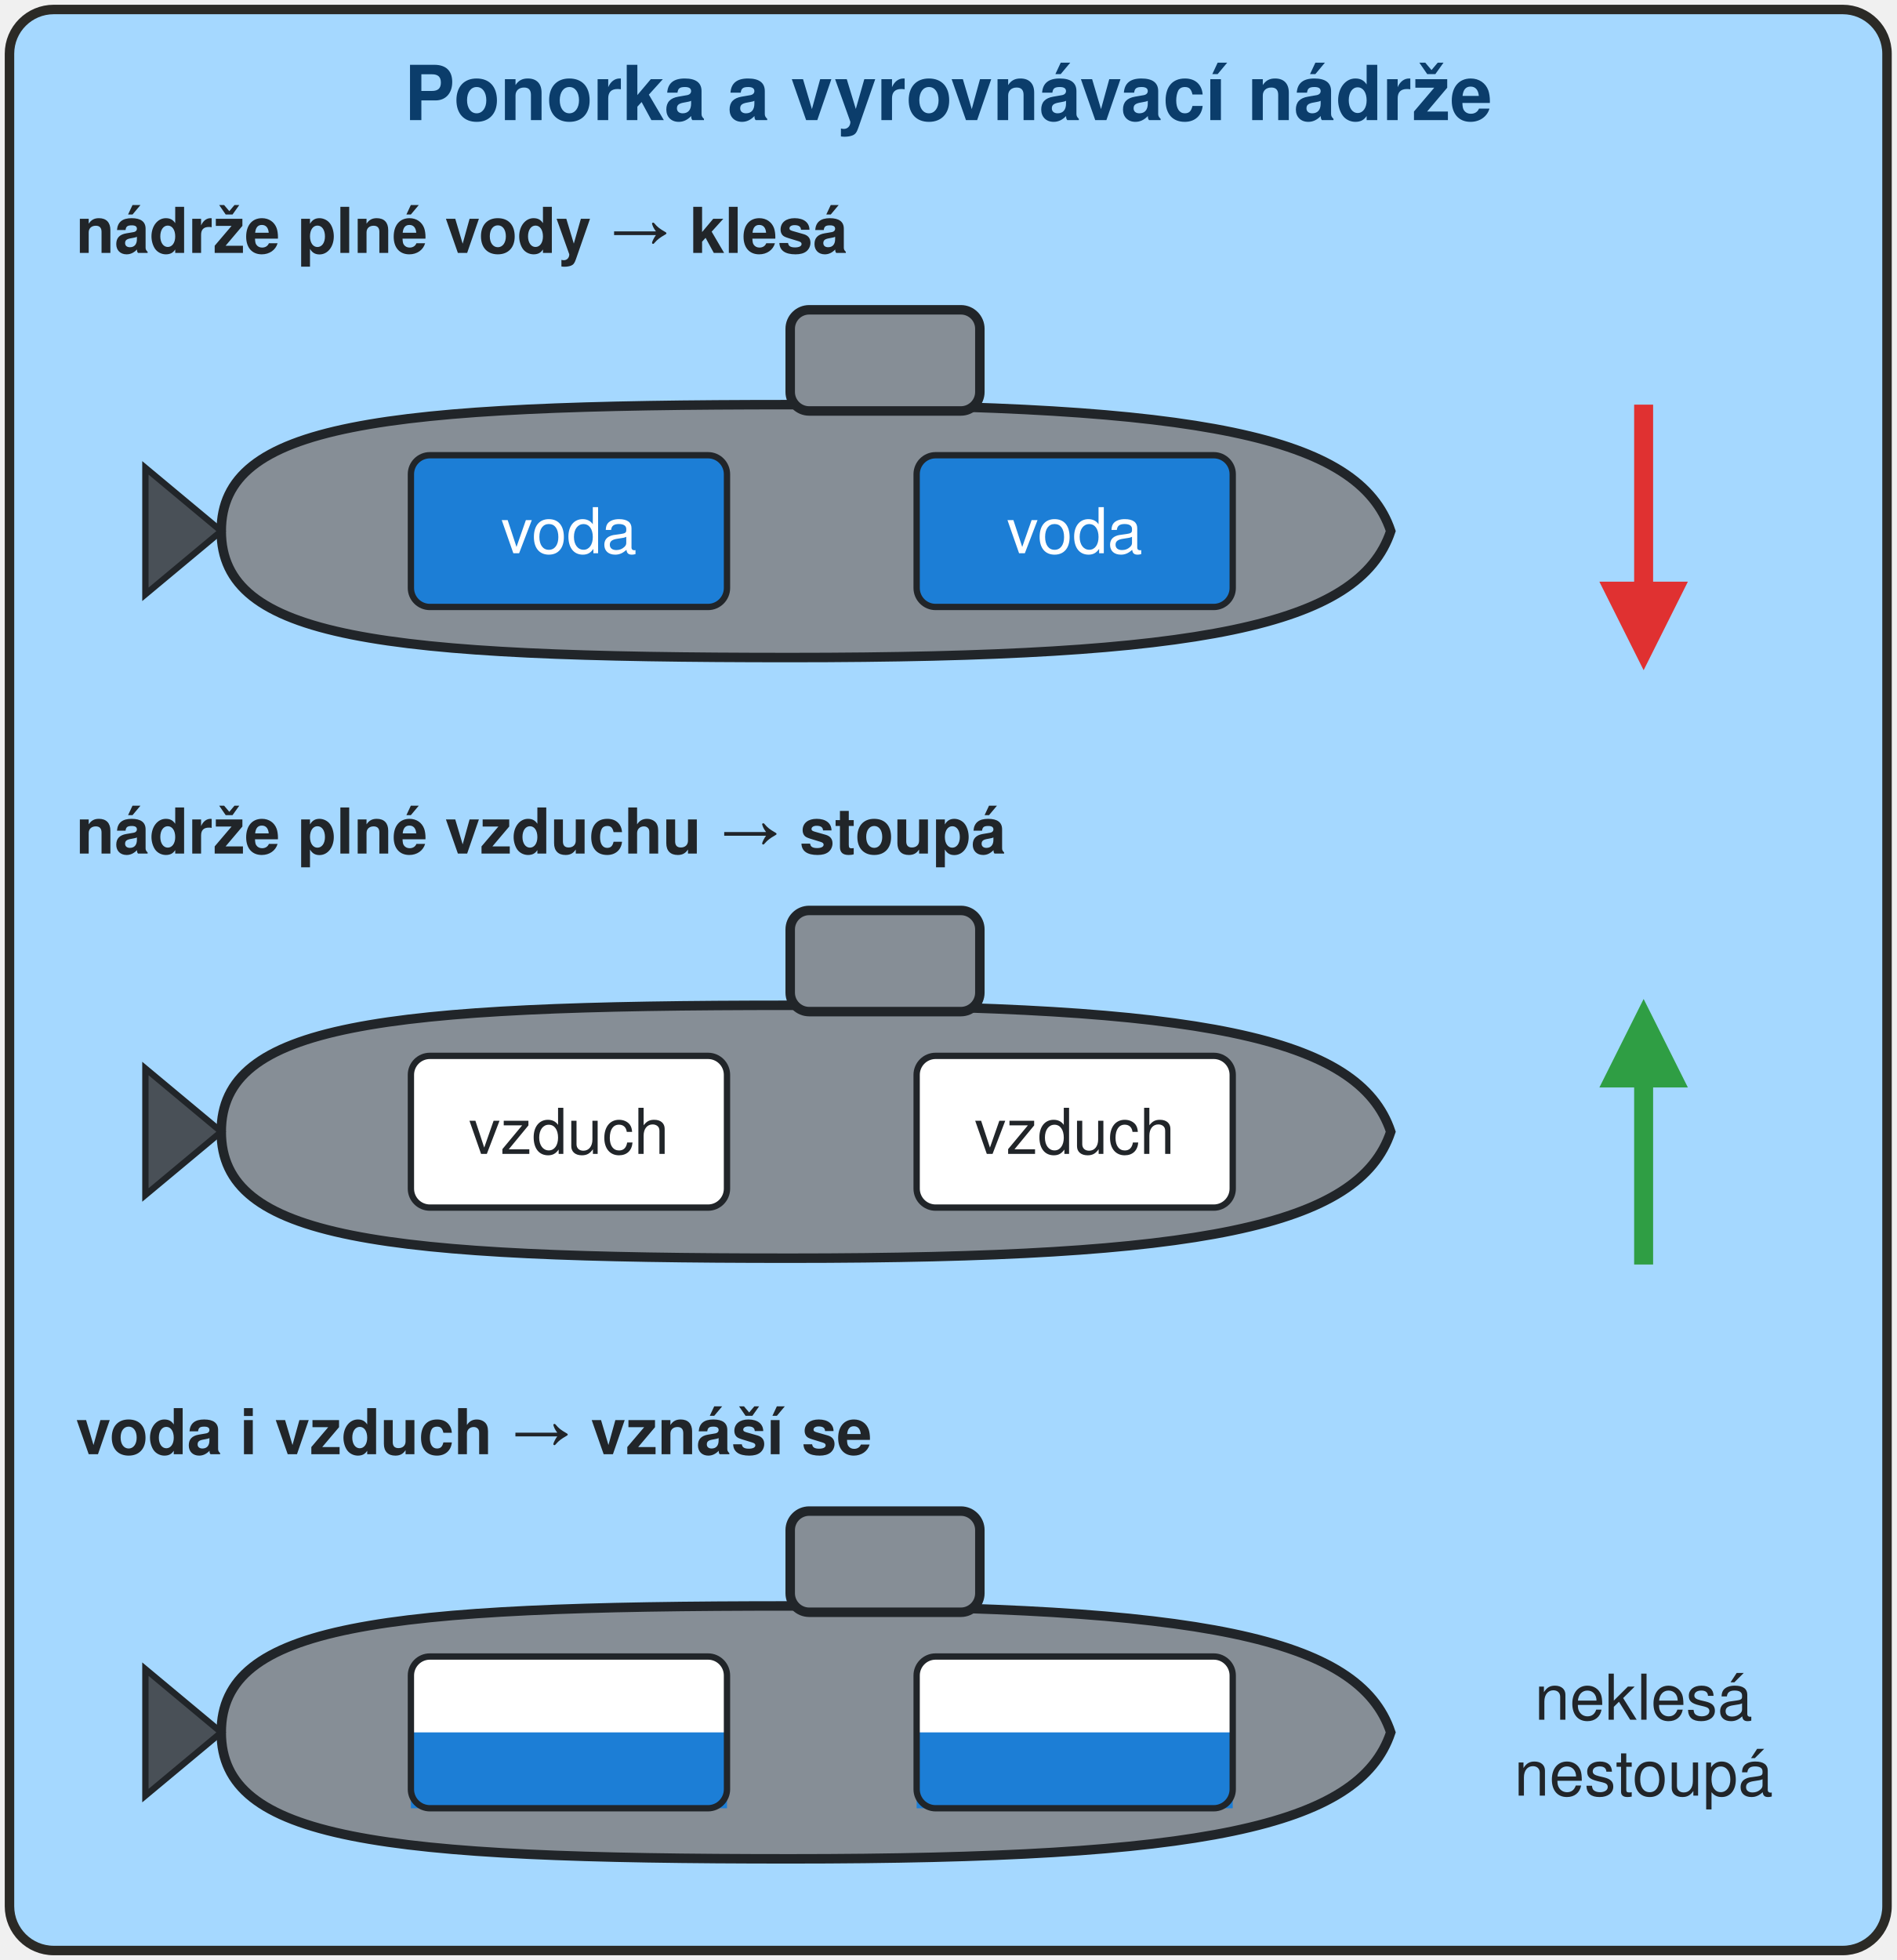
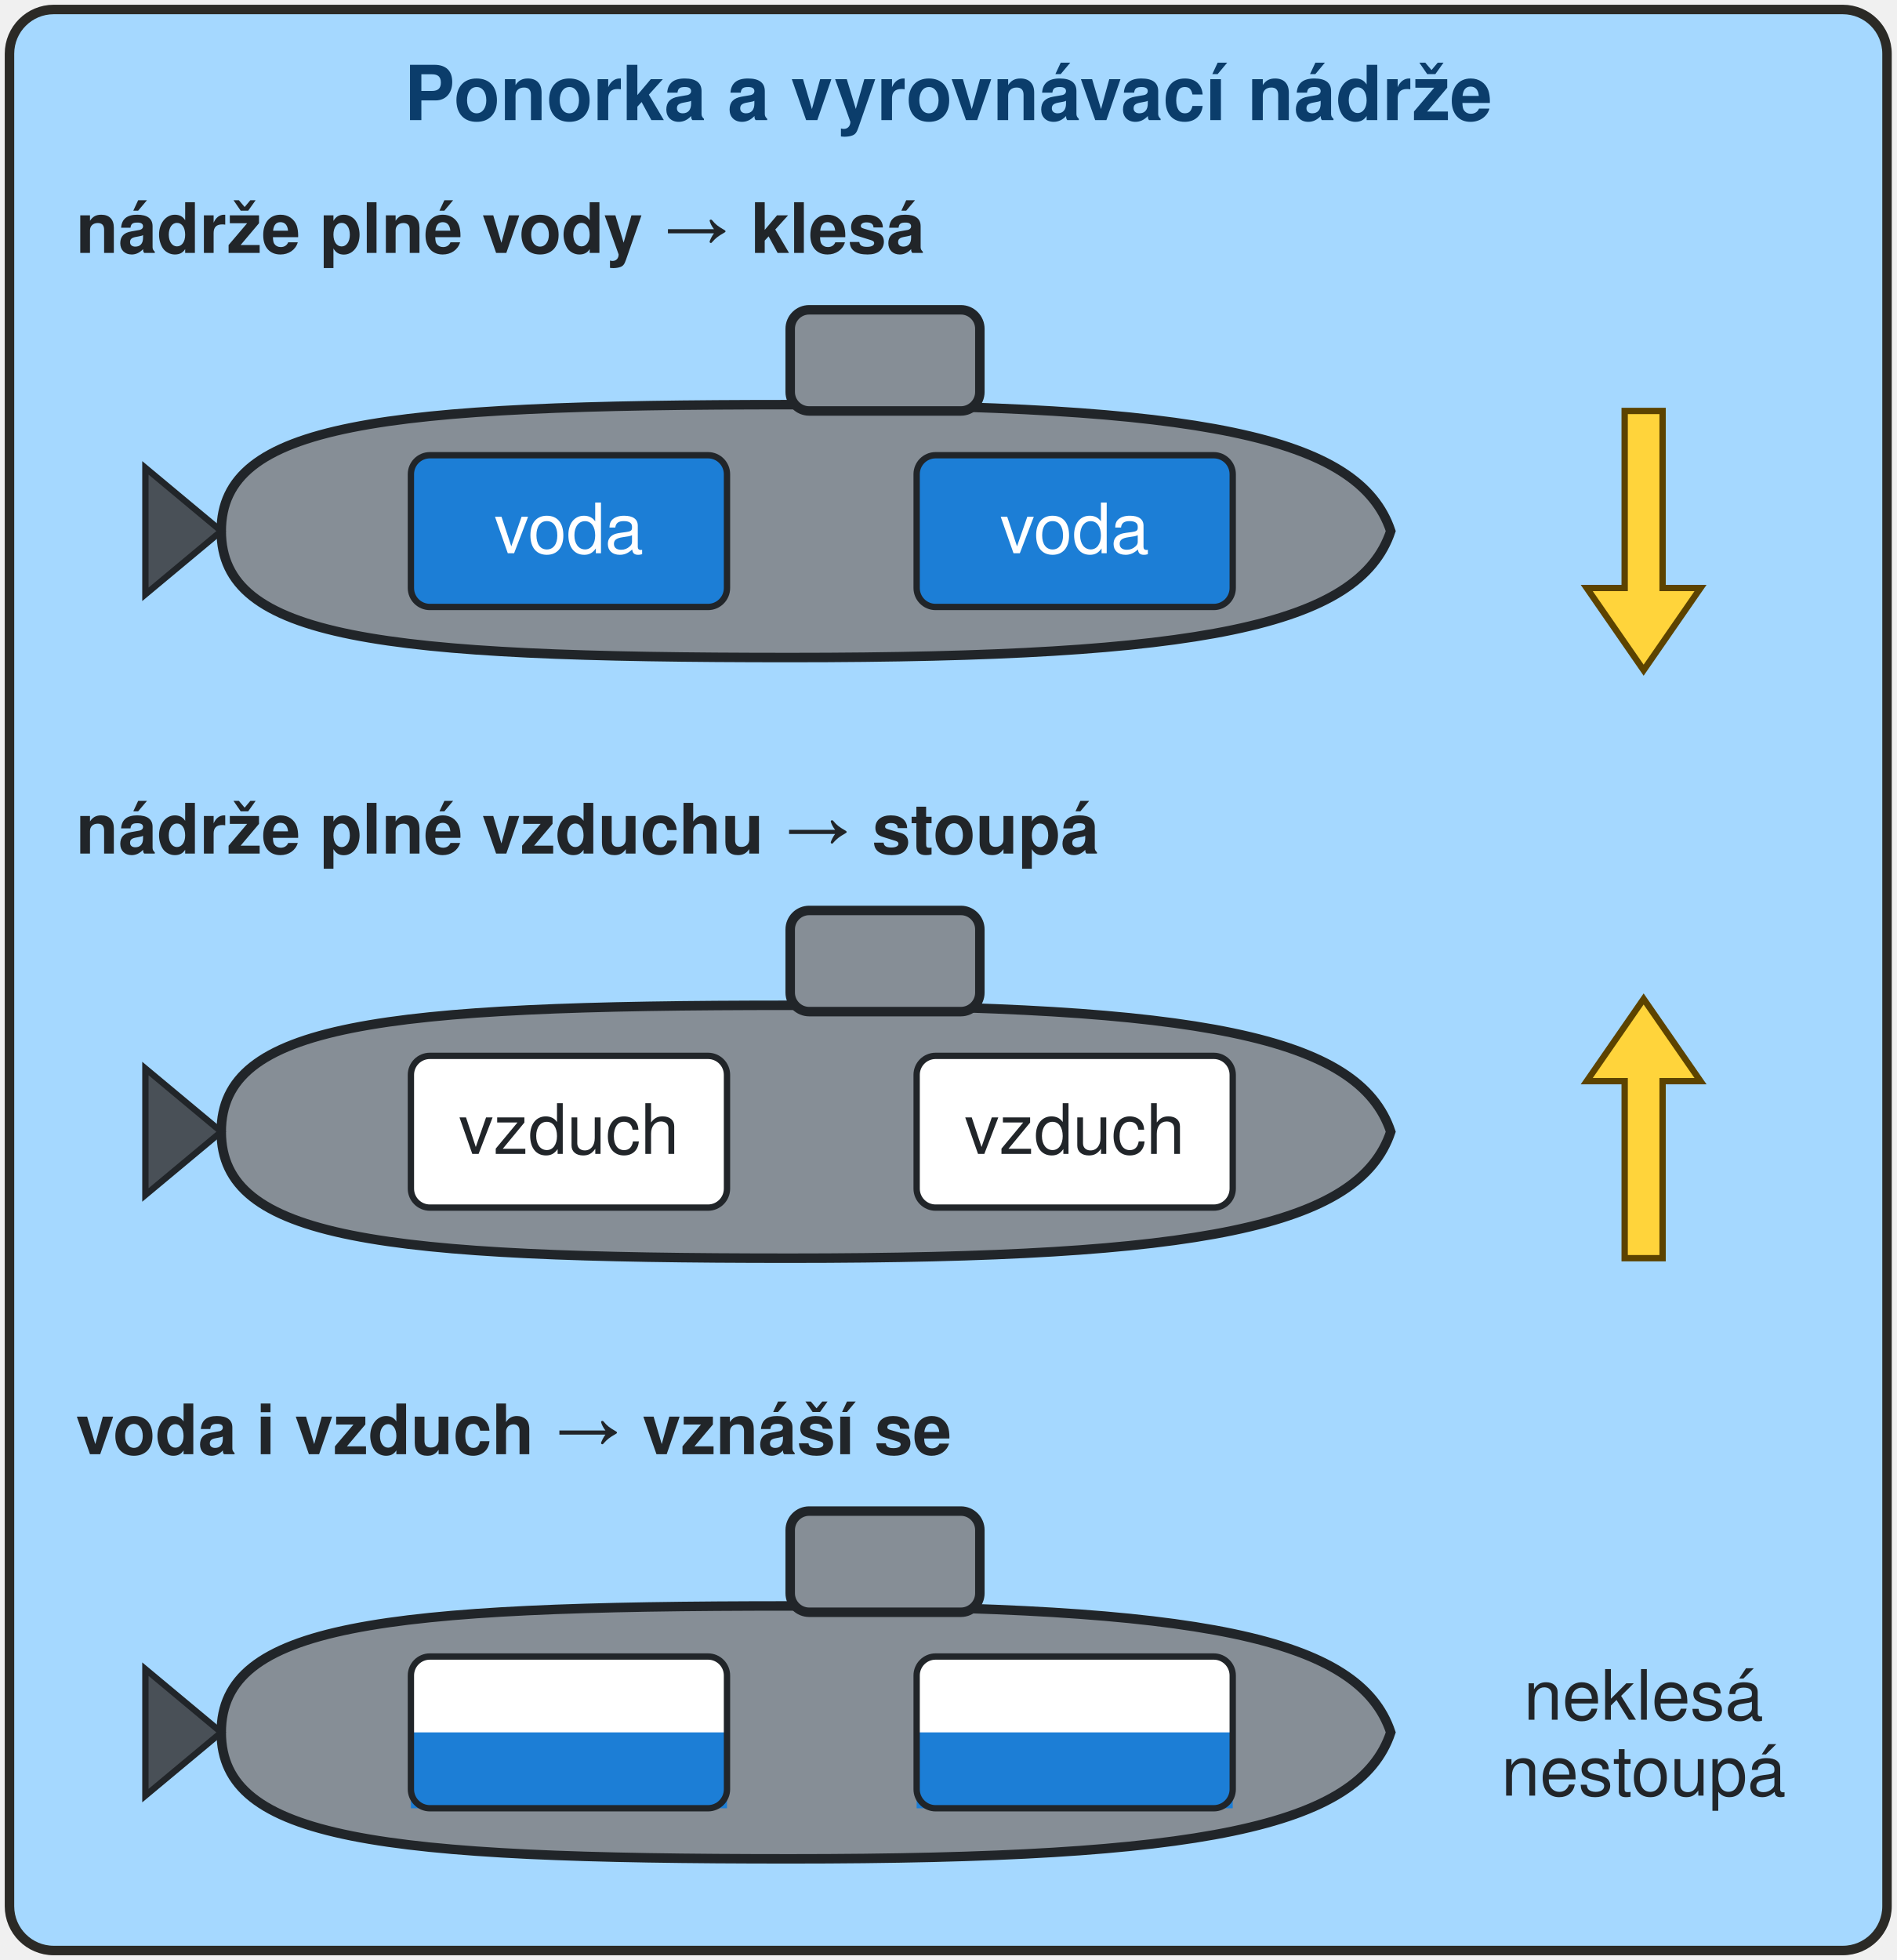
<svg xmlns="http://www.w3.org/2000/svg" viewBox="0 0 600 620" font-family="'Segoe UI', Helvetica, Arial, sans-serif" role="img" aria-label="Ponorka a vyrovnávací nádrže: nádrže plné vody, ponorka klesá; nádrže plné vzduchu, ponorka stoupá; voda i vzduch ve správném poměru, ponorka se vznáší.">
  <defs>
    <g id="ponorka">
      <path d="M70,0 C70,-34 120,-40 250,-40 C380,-40 430,-30 440,0 C430,30 380,40 250,40 C120,40 70,34 70,0 Z" fill="#868e96" stroke="#212529" stroke-width="3" />
      <rect x="250" y="-70" width="60" height="32" rx="6" fill="#868e96" stroke="#212529" stroke-width="3" />
      <path d="M70,0 L46,-20 L46,20 Z" fill="#495057" stroke="#212529" stroke-width="2" />
    </g>
  </defs>
  <rect x="3" y="3" width="594" height="614" rx="14" fill="#a5d8ff" stroke="#2b2a26" stroke-width="3" />
  <text x="300" y="38" font-size="24" font-weight="bold" fill="#0b3d6b" text-anchor="middle">Ponorka a vyrovnávací nádrže</text>
-   <text x="24" y="80" font-size="20" font-weight="bold" fill="#212529">nádrže plné vody → klesá</text>
+   <text x="24" y="80" font-size="22" font-weight="bold" fill="#212529">nádrže plné vody → klesá</text>
  <use href="#ponorka" x="0" y="168" />
  <rect x="130" y="144" width="100" height="48" rx="6" fill="#1c7ed6" stroke="#212529" stroke-width="2" />
  <rect x="290" y="144" width="100" height="48" rx="6" fill="#1c7ed6" stroke="#212529" stroke-width="2" />
-   <text x="180" y="175" font-size="20" fill="#ffffff" text-anchor="middle">voda</text>
-   <text x="340" y="175" font-size="20" fill="#ffffff" text-anchor="middle">voda</text>
-   <line x1="520" y1="128" x2="520" y2="190" stroke="#e03131" stroke-width="6" />
-   <path d="M506,184 L520,212 L534,184 Z" fill="#e03131" />
-   <text x="24" y="270" font-size="20" font-weight="bold" fill="#212529">nádrže plné vzduchu → stoupá</text>
+   <text x="180" y="175" font-size="22" fill="#ffffff" text-anchor="middle">voda</text>
+   <text x="340" y="175" font-size="22" fill="#ffffff" text-anchor="middle">voda</text>
+   <polygon points="514,130 526,130 526,186 538,186 520,212 502,186 514,186" fill="#ffd43b" stroke="#5c4300" stroke-width="2" />
+   <text x="24" y="270" font-size="22" font-weight="bold" fill="#212529">nádrže plné vzduchu → stoupá</text>
  <use href="#ponorka" x="0" y="358" />
  <rect x="130" y="334" width="100" height="48" rx="6" fill="#ffffff" stroke="#212529" stroke-width="2" />
  <rect x="290" y="334" width="100" height="48" rx="6" fill="#ffffff" stroke="#212529" stroke-width="2" />
-   <text x="180" y="365" font-size="20" fill="#212529" text-anchor="middle">vzduch</text>
-   <text x="340" y="365" font-size="20" fill="#212529" text-anchor="middle">vzduch</text>
-   <line x1="520" y1="400" x2="520" y2="338" stroke="#2f9e44" stroke-width="6" />
-   <path d="M506,344 L520,316 L534,344 Z" fill="#2f9e44" />
-   <text x="24" y="460" font-size="20" font-weight="bold" fill="#212529">voda i vzduch → vznáší se</text>
+   <text x="180" y="365" font-size="22" fill="#212529" text-anchor="middle">vzduch</text>
+   <text x="340" y="365" font-size="22" fill="#212529" text-anchor="middle">vzduch</text>
+   <polygon points="514,398 526,398 526,342 538,342 520,316 502,342 514,342" fill="#ffd43b" stroke="#5c4300" stroke-width="2" />
+   <text x="24" y="460" font-size="22" font-weight="bold" fill="#212529">voda i vzduch → vznáší se</text>
  <use href="#ponorka" x="0" y="548" />
  <rect x="130" y="524" width="100" height="48" rx="6" fill="#ffffff" />
  <rect x="130" y="548" width="100" height="24" fill="#1c7ed6" />
  <rect x="290" y="524" width="100" height="48" rx="6" fill="#ffffff" />
  <rect x="290" y="548" width="100" height="24" fill="#1c7ed6" />
  <rect x="130" y="524" width="100" height="48" rx="6" fill="none" stroke="#212529" stroke-width="2" />
  <rect x="290" y="524" width="100" height="48" rx="6" fill="none" stroke="#212529" stroke-width="2" />
-   <text x="520" y="544" font-size="20" fill="#212529" text-anchor="middle">neklesá</text>
-   <text x="520" y="568" font-size="20" fill="#212529" text-anchor="middle">nestoupá</text>
+   <text x="520" y="544" font-size="22" fill="#212529" text-anchor="middle">neklesá</text>
+   <text x="520" y="568" font-size="22" fill="#212529" text-anchor="middle">nestoupá</text>
</svg>
